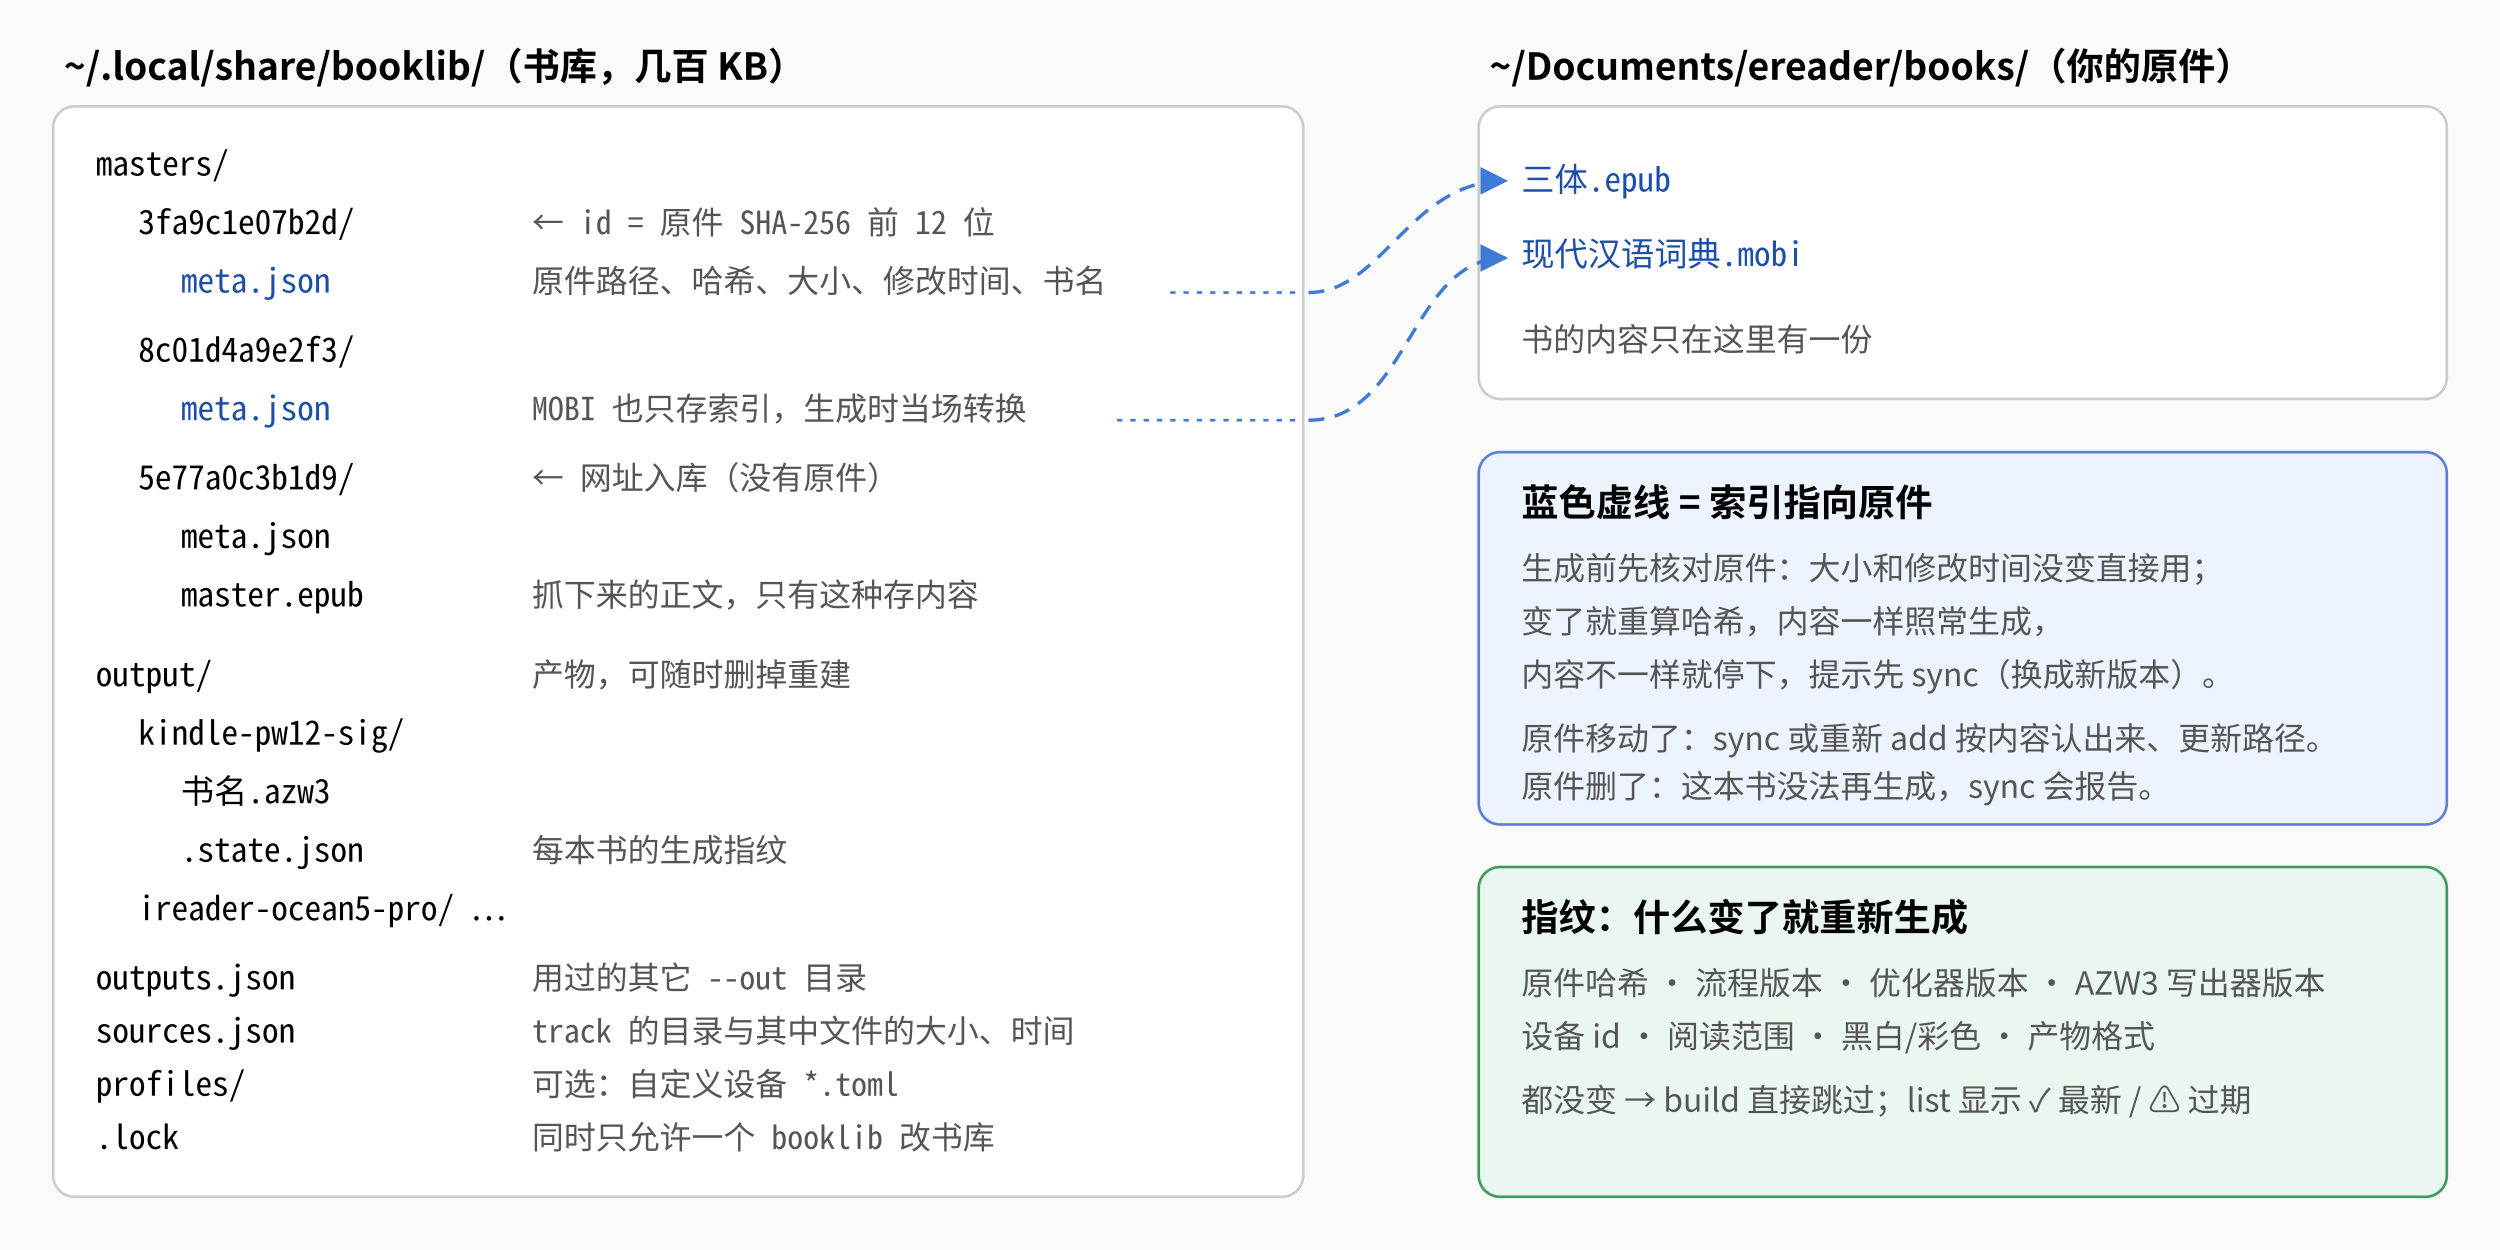
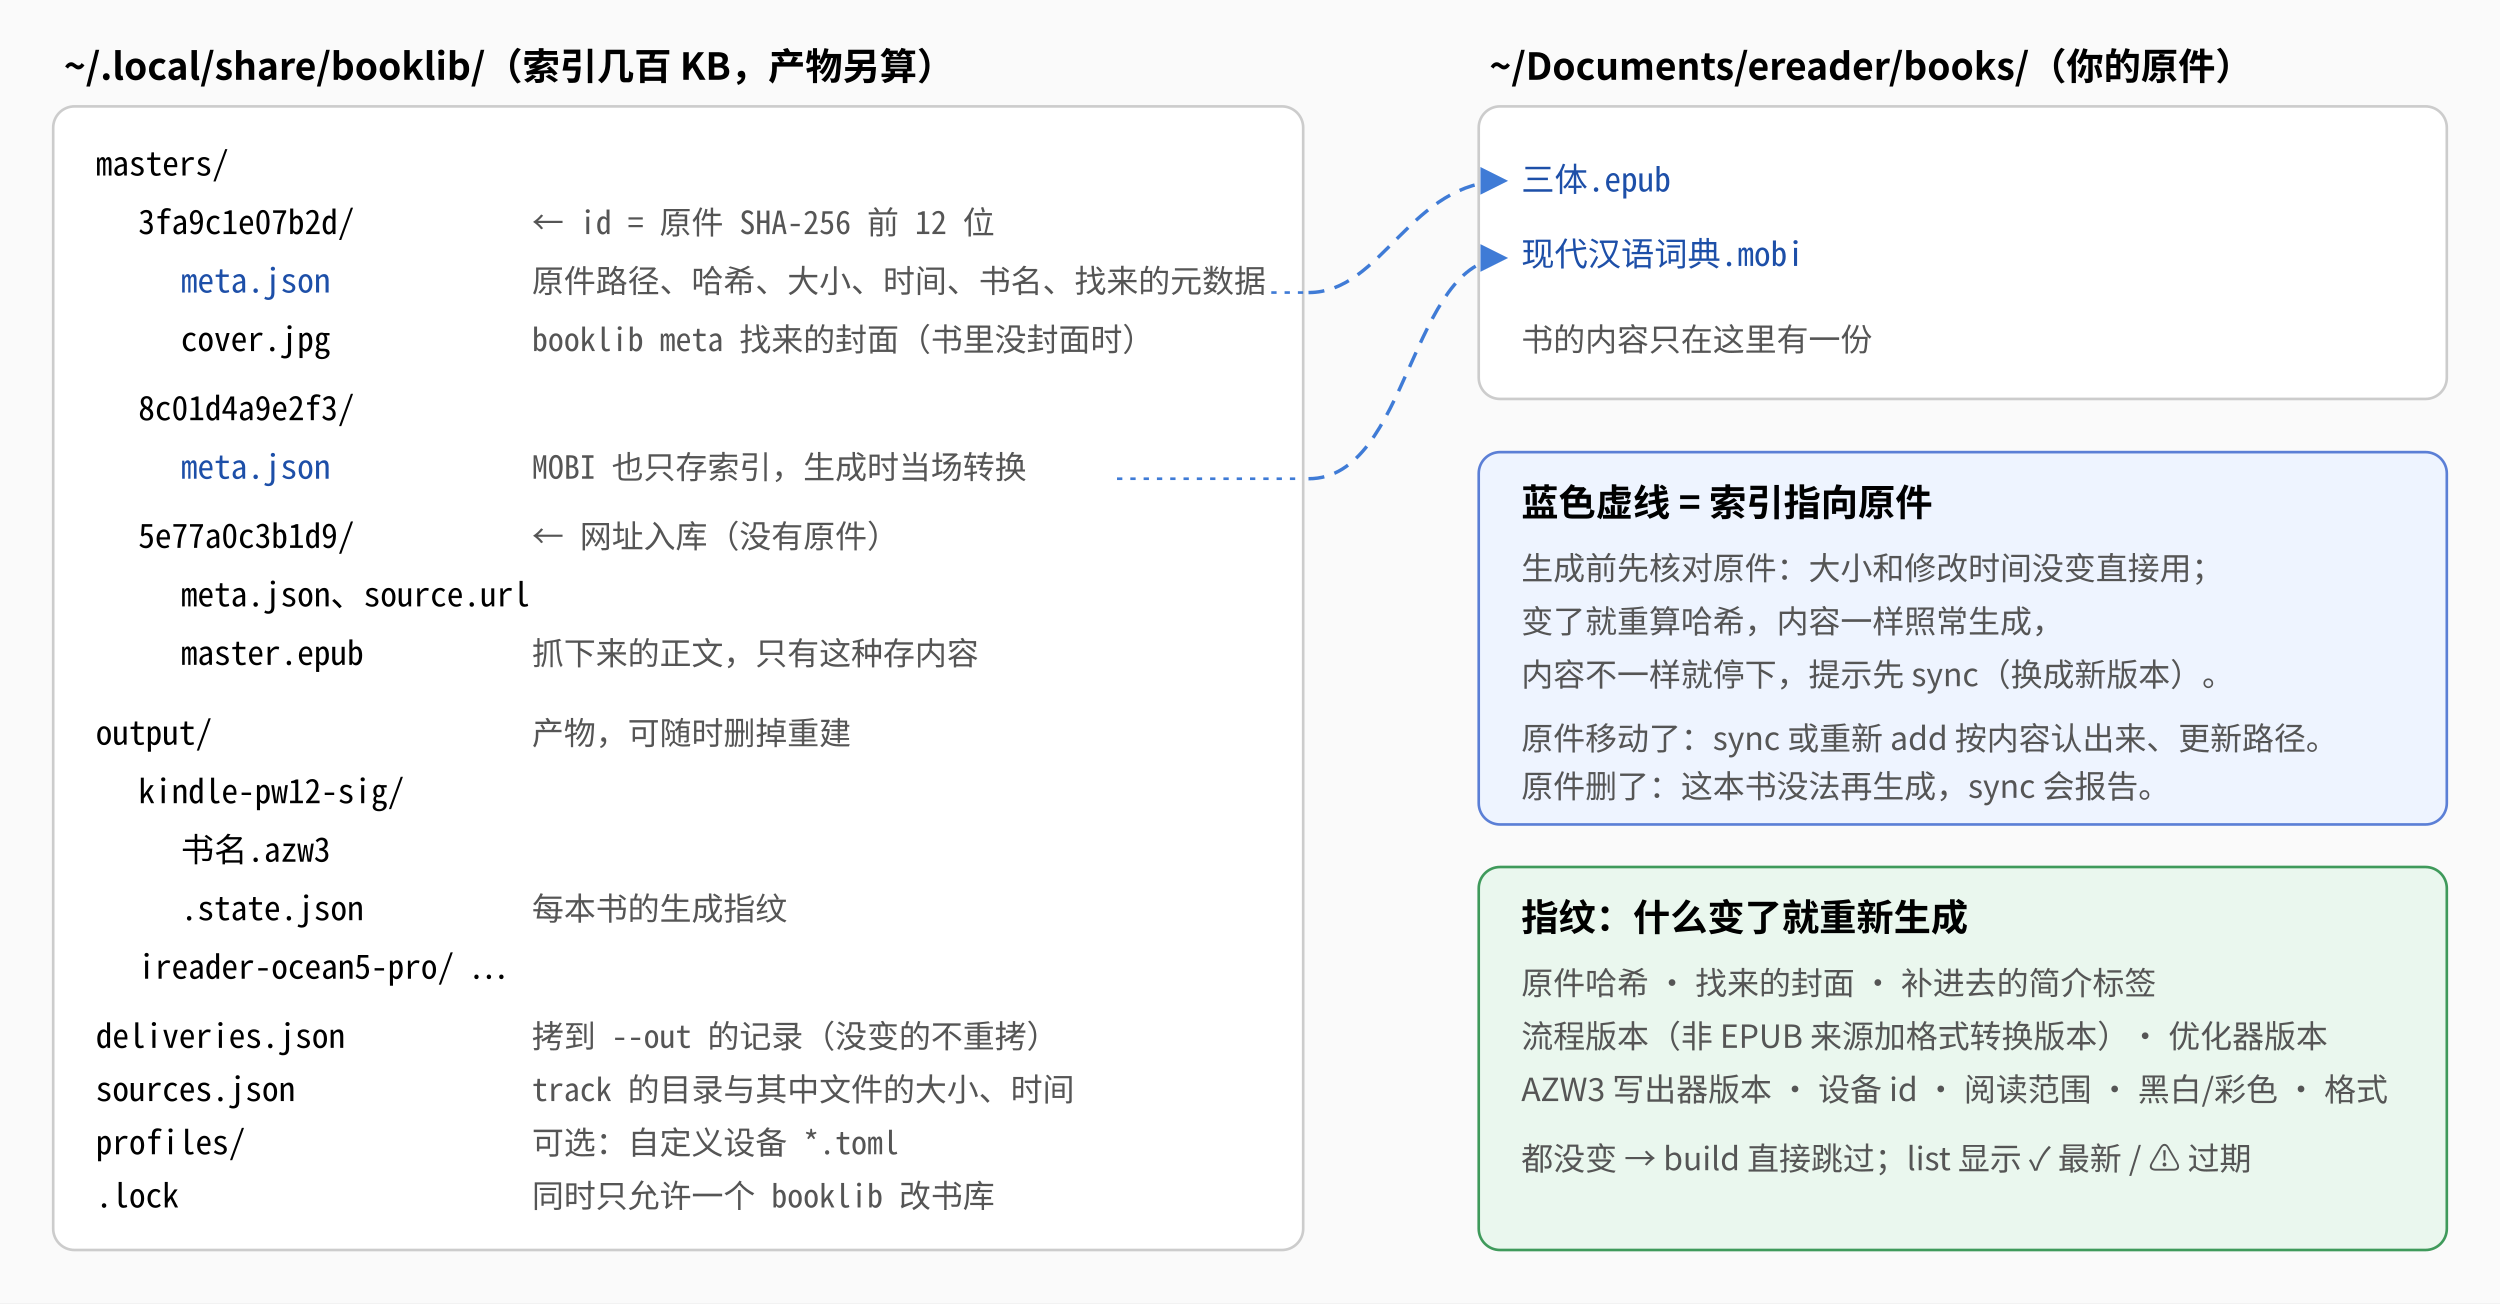
- <svg xmlns="http://www.w3.org/2000/svg" viewBox="0 0 940 470" font-family="'Noto Sans CJK SC','PingFang SC','Microsoft YaHei',sans-serif" font-size="13">
+ <svg xmlns="http://www.w3.org/2000/svg" viewBox="0 0 940 490" font-family="'Noto Sans CJK SC','PingFang SC','Microsoft YaHei',sans-serif" font-size="13">
  <defs>
    <marker id="a" viewBox="0 0 10 10" refX="9" refY="5" markerWidth="8" markerHeight="8" orient="auto">
      <path d="M0 0L10 5L0 10z" fill="#3f7bd6" />
    </marker>
    <style>
      .m{font-family:'JetBrains Mono','Noto Sans Mono CJK SC',monospace;font-size:12.5px}
      .s{font-size:12px;fill:#555}
      .h{font-weight:bold;font-size:14px}
      .l{stroke:#3f7bd6;stroke-width:1.3;fill:none;stroke-dasharray:6 4}
    </style>
  </defs>
-   <rect width="940" height="470" fill="#fafafa" />
-   <text x="24" y="30" class="h">~/.local/share/booklib/（书库，几百 KB）</text>
-   <rect x="20" y="40" width="470" height="410" rx="8" fill="#fff" stroke="#ccc" />
+   <rect width="940" height="490" fill="#fafafa" />
+   <text x="24" y="30" class="h">~/.local/share/booklib/（索引几百 KB，产物另算）</text>
+   <rect x="20" y="40" width="470" height="430" rx="8" fill="#fff" stroke="#ccc" />
  <g class="m">
    <text x="36" y="66">masters/</text>
    <text x="52" y="88">3fa9c1e07b2d/</text>
    <text x="200" y="88" class="s">← id = 原件 SHA-256 前 12 位</text>
    <text x="68" y="110" fill="#1d4fa8">meta.json</text>
-     <text x="200" y="110" class="s">原件路径、哈希、大小、修改时间、书名</text>
-     <text x="52" y="136">8c01d4a9e2f3/</text>
-     <text x="68" y="158" fill="#1d4fa8">meta.json</text>
-     <text x="200" y="158" class="s">MOBI 也只存索引，生成时当场转换</text>
-     <text x="52" y="184">5e77a0c3b1d9/</text>
-     <text x="200" y="184" class="s">← 网址入库（没有原件）</text>
-     <text x="68" y="206">meta.json</text>
-     <text x="68" y="228">master.epub</text>
-     <text x="200" y="228" class="s">抓下来的正文，只有这种存内容</text>
-     <text x="36" y="258">output/</text>
-     <text x="200" y="258" class="s">产物，可随时删掉重建</text>
-     <text x="52" y="280">kindle-pw12-sig/</text>
-     <text x="68" y="302">书名.azw3</text>
-     <text x="68" y="324">.state.json</text>
-     <text x="200" y="324" class="s">每本书的生成指纹</text>
-     <text x="52" y="346">ireader-ocean5-pro/  …</text>
-     <text x="36" y="372">outputs.json</text>
-     <text x="200" y="372" class="s">用过的其它 --out 目录</text>
-     <text x="36" y="392">sources.json</text>
-     <text x="200" y="392" class="s">track 的目录与其中文件的大小、时间</text>
-     <text x="36" y="412">profiles/</text>
-     <text x="200" y="412" class="s">可选：自定义设备 *.toml</text>
-     <text x="36" y="432">.lock</text>
-     <text x="200" y="432" class="s">同时只允许一个 booklib 改书库</text>
+     <text x="200" y="110" class="s">原件路径、哈希、大小、时间、书名、找来的元数据</text>
+     <text x="68" y="132">cover.jpg</text>
+     <text x="200" y="132" class="s">booklib meta 找来的封面（书里没封面时）</text>
+     <text x="52" y="158">8c01d4a9e2f3/</text>
+     <text x="68" y="180" fill="#1d4fa8">meta.json</text>
+     <text x="200" y="180" class="s">MOBI 也只存索引，生成时当场转换</text>
+     <text x="52" y="206">5e77a0c3b1d9/</text>
+     <text x="200" y="206" class="s">← 网址入库（没有原件）</text>
+     <text x="68" y="228">meta.json、source.url</text>
+     <text x="68" y="250">master.epub</text>
+     <text x="200" y="250" class="s">抓下来的正文，只有这种存内容</text>
+     <text x="36" y="280">output/</text>
+     <text x="200" y="280" class="s">产物，可随时删掉重建</text>
+     <text x="52" y="302">kindle-pw12-sig/</text>
+     <text x="68" y="324">书名.azw3</text>
+     <text x="68" y="346">.state.json</text>
+     <text x="200" y="346" class="s">每本书的生成指纹</text>
+     <text x="52" y="368">ireader-ocean5-pro/  …</text>
+     <text x="36" y="394">deliveries.json</text>
+     <text x="200" y="394" class="s">拷到 --out 的记录（没变的不重拷）</text>
+     <text x="36" y="414">sources.json</text>
+     <text x="200" y="414" class="s">track 的目录与其中文件的大小、时间</text>
+     <text x="36" y="434">profiles/</text>
+     <text x="200" y="434" class="s">可选：自定义设备 *.toml</text>
+     <text x="36" y="454">.lock</text>
+     <text x="200" y="454" class="s">同时只允许一个 booklib 改书库</text>
  </g>
  <text x="560" y="30" class="h">~/Documents/ereader/books/（你的原件）</text>
  <rect x="556" y="40" width="364" height="110" rx="8" fill="#fff" stroke="#ccc" />
  <text x="572" y="72" class="m" fill="#1d4fa8">三体.epub</text>
  <text x="572" y="100" class="m" fill="#1d4fa8">现代汉语词典.mobi</text>
  <text x="572" y="132" class="s">书的内容只在这里有一份</text>
  <path class="l" d="M492 110 C520 110 530 68 566 68" marker-end="url(#a)" />
-   <path class="l" d="M492 158 C530 158 530 97 566 97" marker-end="url(#a)" />
-   <line x1="440" y1="110" x2="490" y2="110" stroke="#3f7bd6" stroke-dasharray="2 3" />
-   <line x1="420" y1="158" x2="490" y2="158" stroke="#3f7bd6" stroke-dasharray="2 3" />
+   <path class="l" d="M492 180 C530 180 530 97 566 97" marker-end="url(#a)" />
+   <line x1="478" y1="110" x2="490" y2="110" stroke="#3f7bd6" stroke-dasharray="2 3" />
+   <line x1="420" y1="180" x2="490" y2="180" stroke="#3f7bd6" stroke-dasharray="2 3" />
  <rect x="556" y="170" width="364" height="140" rx="8" fill="#eef4ff" stroke="#5b7fd6" />
  <text x="572" y="194" class="h">蓝色虚线 = 索引指向原件</text>
  <text x="572" y="218" class="s">生成前先核对原件：大小和修改时间没变直接用；</text>
  <text x="572" y="238" class="s">变了就重算哈希，内容一样照常生成，</text>
  <text x="572" y="258" class="s">内容不一样就停下，提示先 sync（换成新版本）。</text>
  <text x="572" y="282" class="s">原件移动了：sync 或重新 add 按内容认出来、更新路径。</text>
  <text x="572" y="300" class="s">原件删了：这本书没法再生成，sync 会报告。</text>
-   <rect x="556" y="326" width="364" height="124" rx="8" fill="#eaf7ee" stroke="#3f9a5b" />
+   <rect x="556" y="326" width="364" height="144" rx="8" fill="#eaf7ee" stroke="#3f9a5b" />
  <text x="572" y="350" class="h">指纹：什么变了就重新生成</text>
-   <text x="572" y="374" class="s">原件哈希 · 流程版本 · 优化器版本 · AZW3 写出器版本</text>
-   <text x="572" y="394" class="s">设备 id · 阅读范围 · 黑白/彩色 · 产物格式</text>
-   <text x="572" y="418" class="s">都没变 → build 直接跳过；list 显示 ✓ 最新 / ⚠ 过期</text>
+   <text x="572" y="374" class="s">原件哈希 · 找来的封面 · 补进去的简介标签</text>
+   <text x="572" y="394" class="s">流程版本（非 EPUB 来源加格式转换版本）· 优化器版本</text>
+   <text x="572" y="414" class="s">AZW3 写出器版本 · 设备 id · 阅读范围 · 黑白/彩色 · 格式</text>
+   <text x="572" y="440" class="s">都没变 → build 直接跳过；list 显示 ✓ 最新 / ⚠ 过期</text>
</svg>
